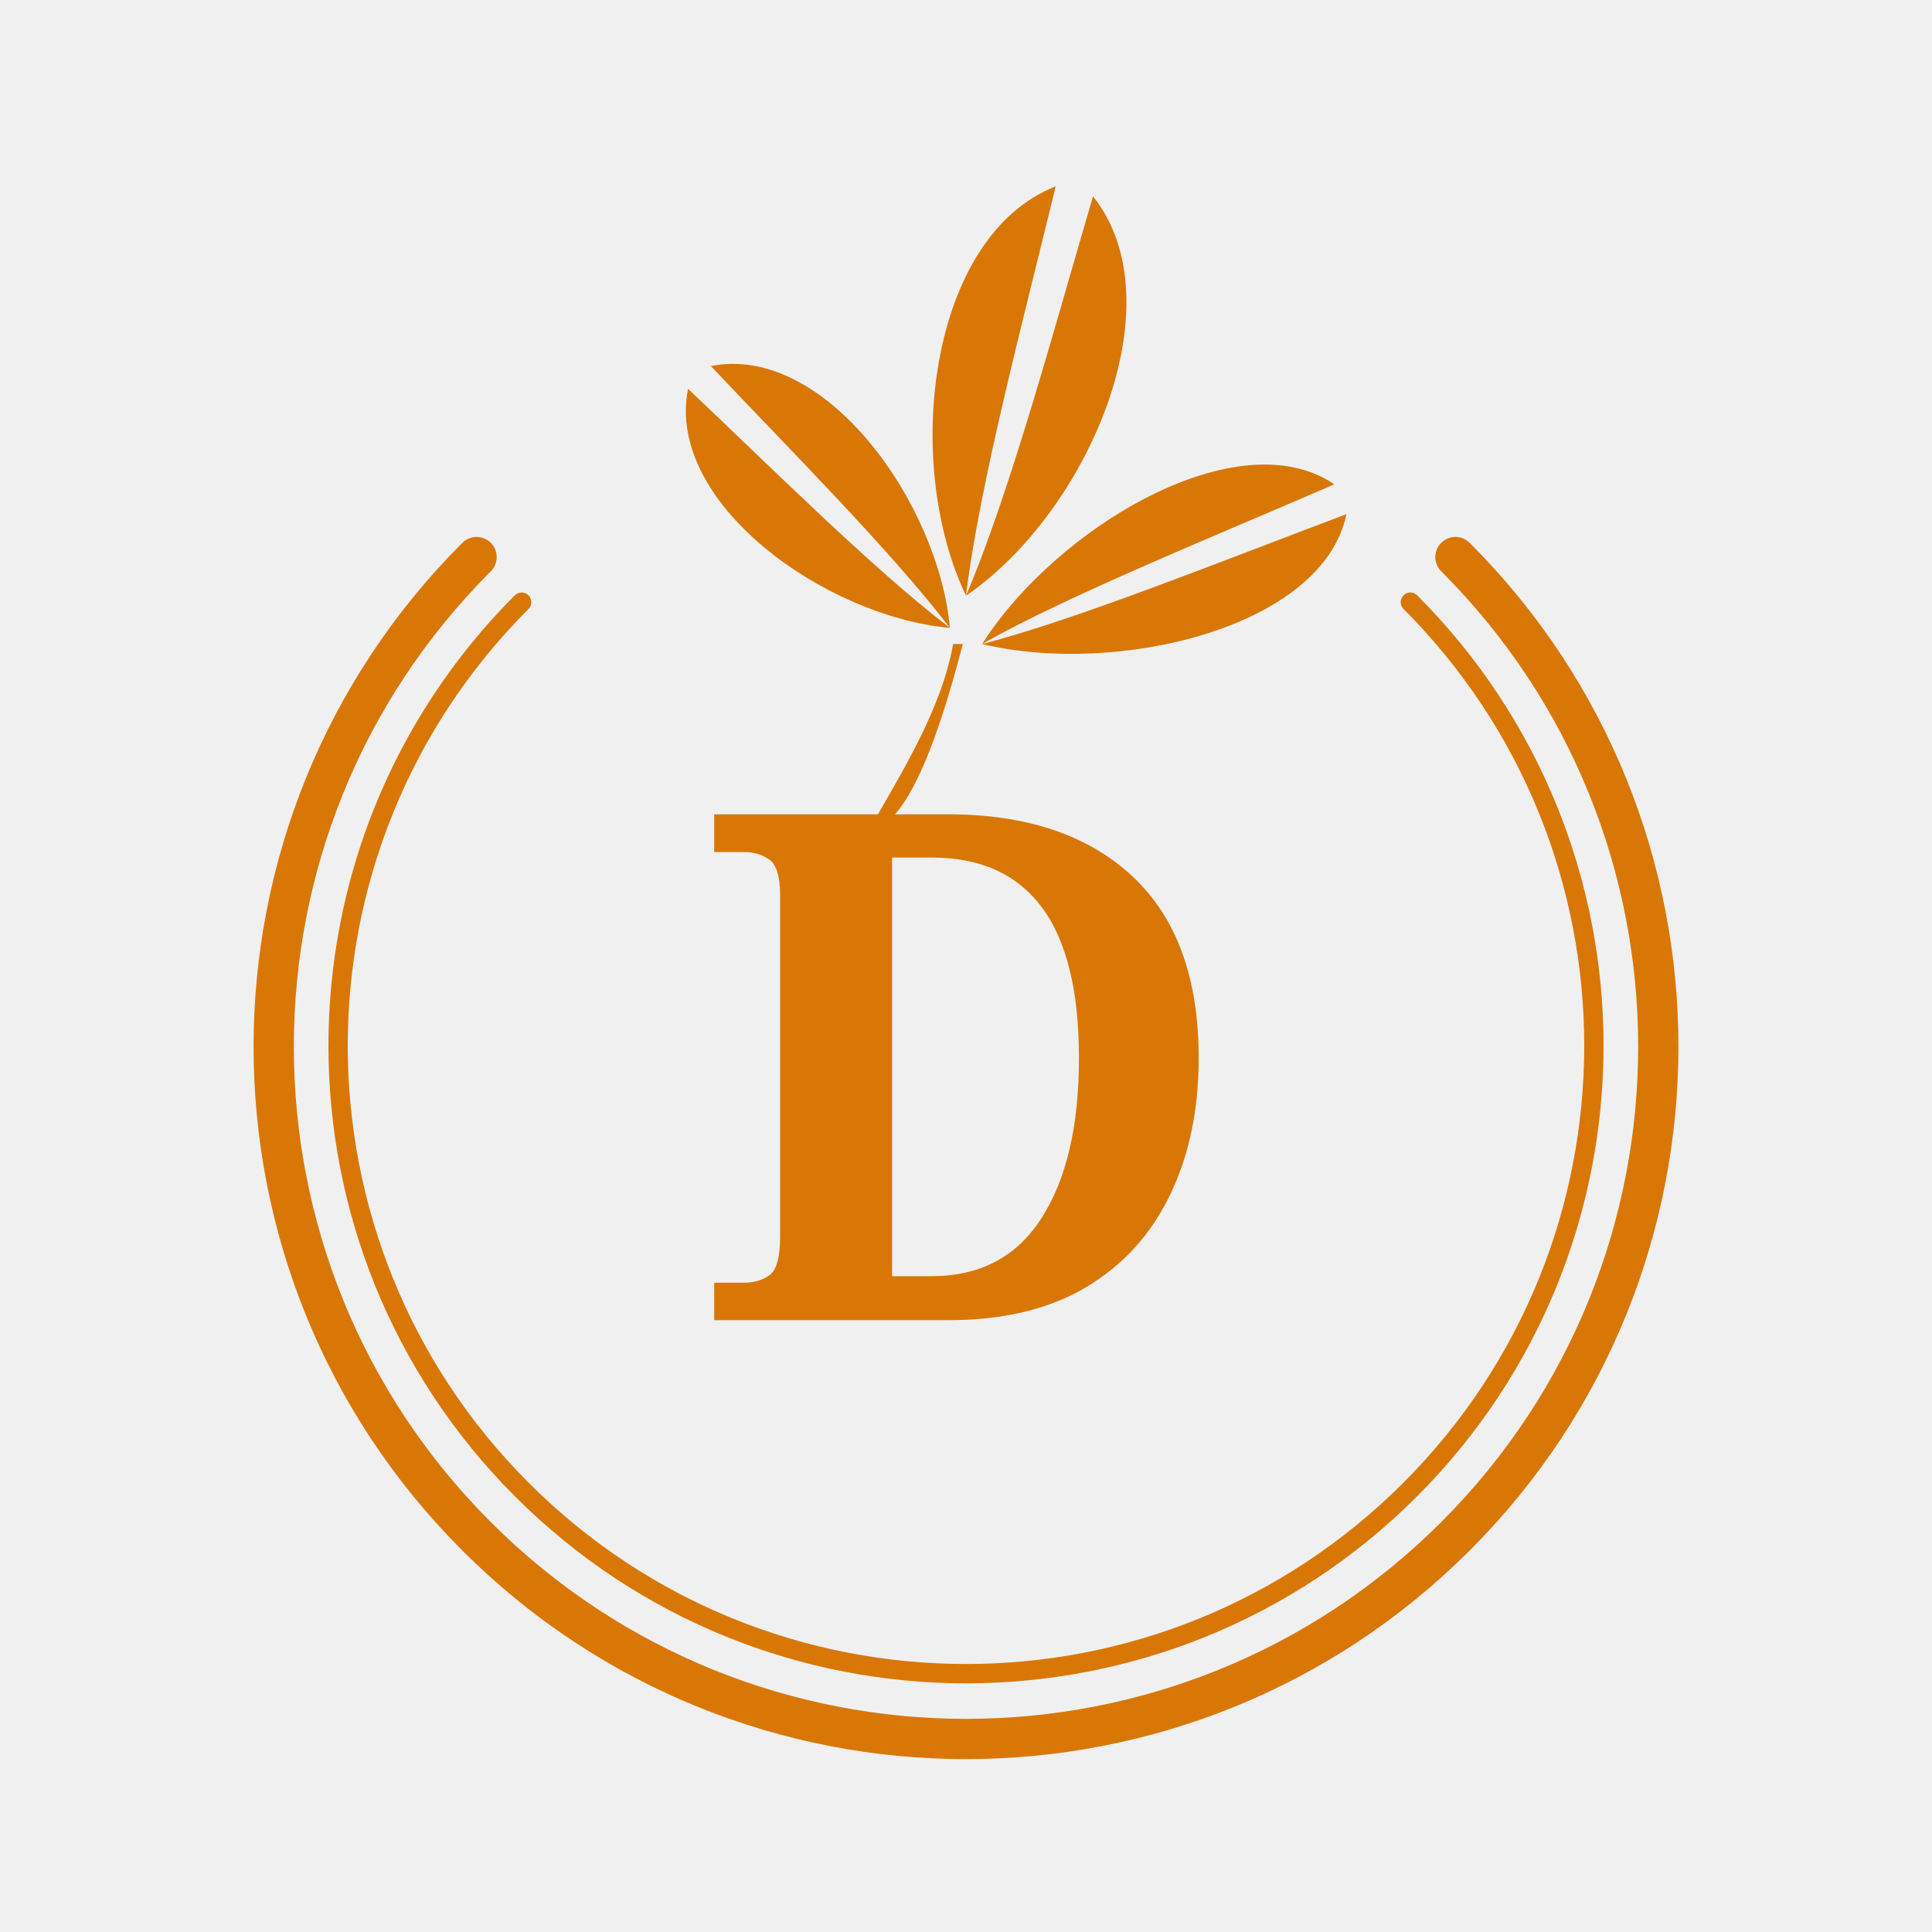
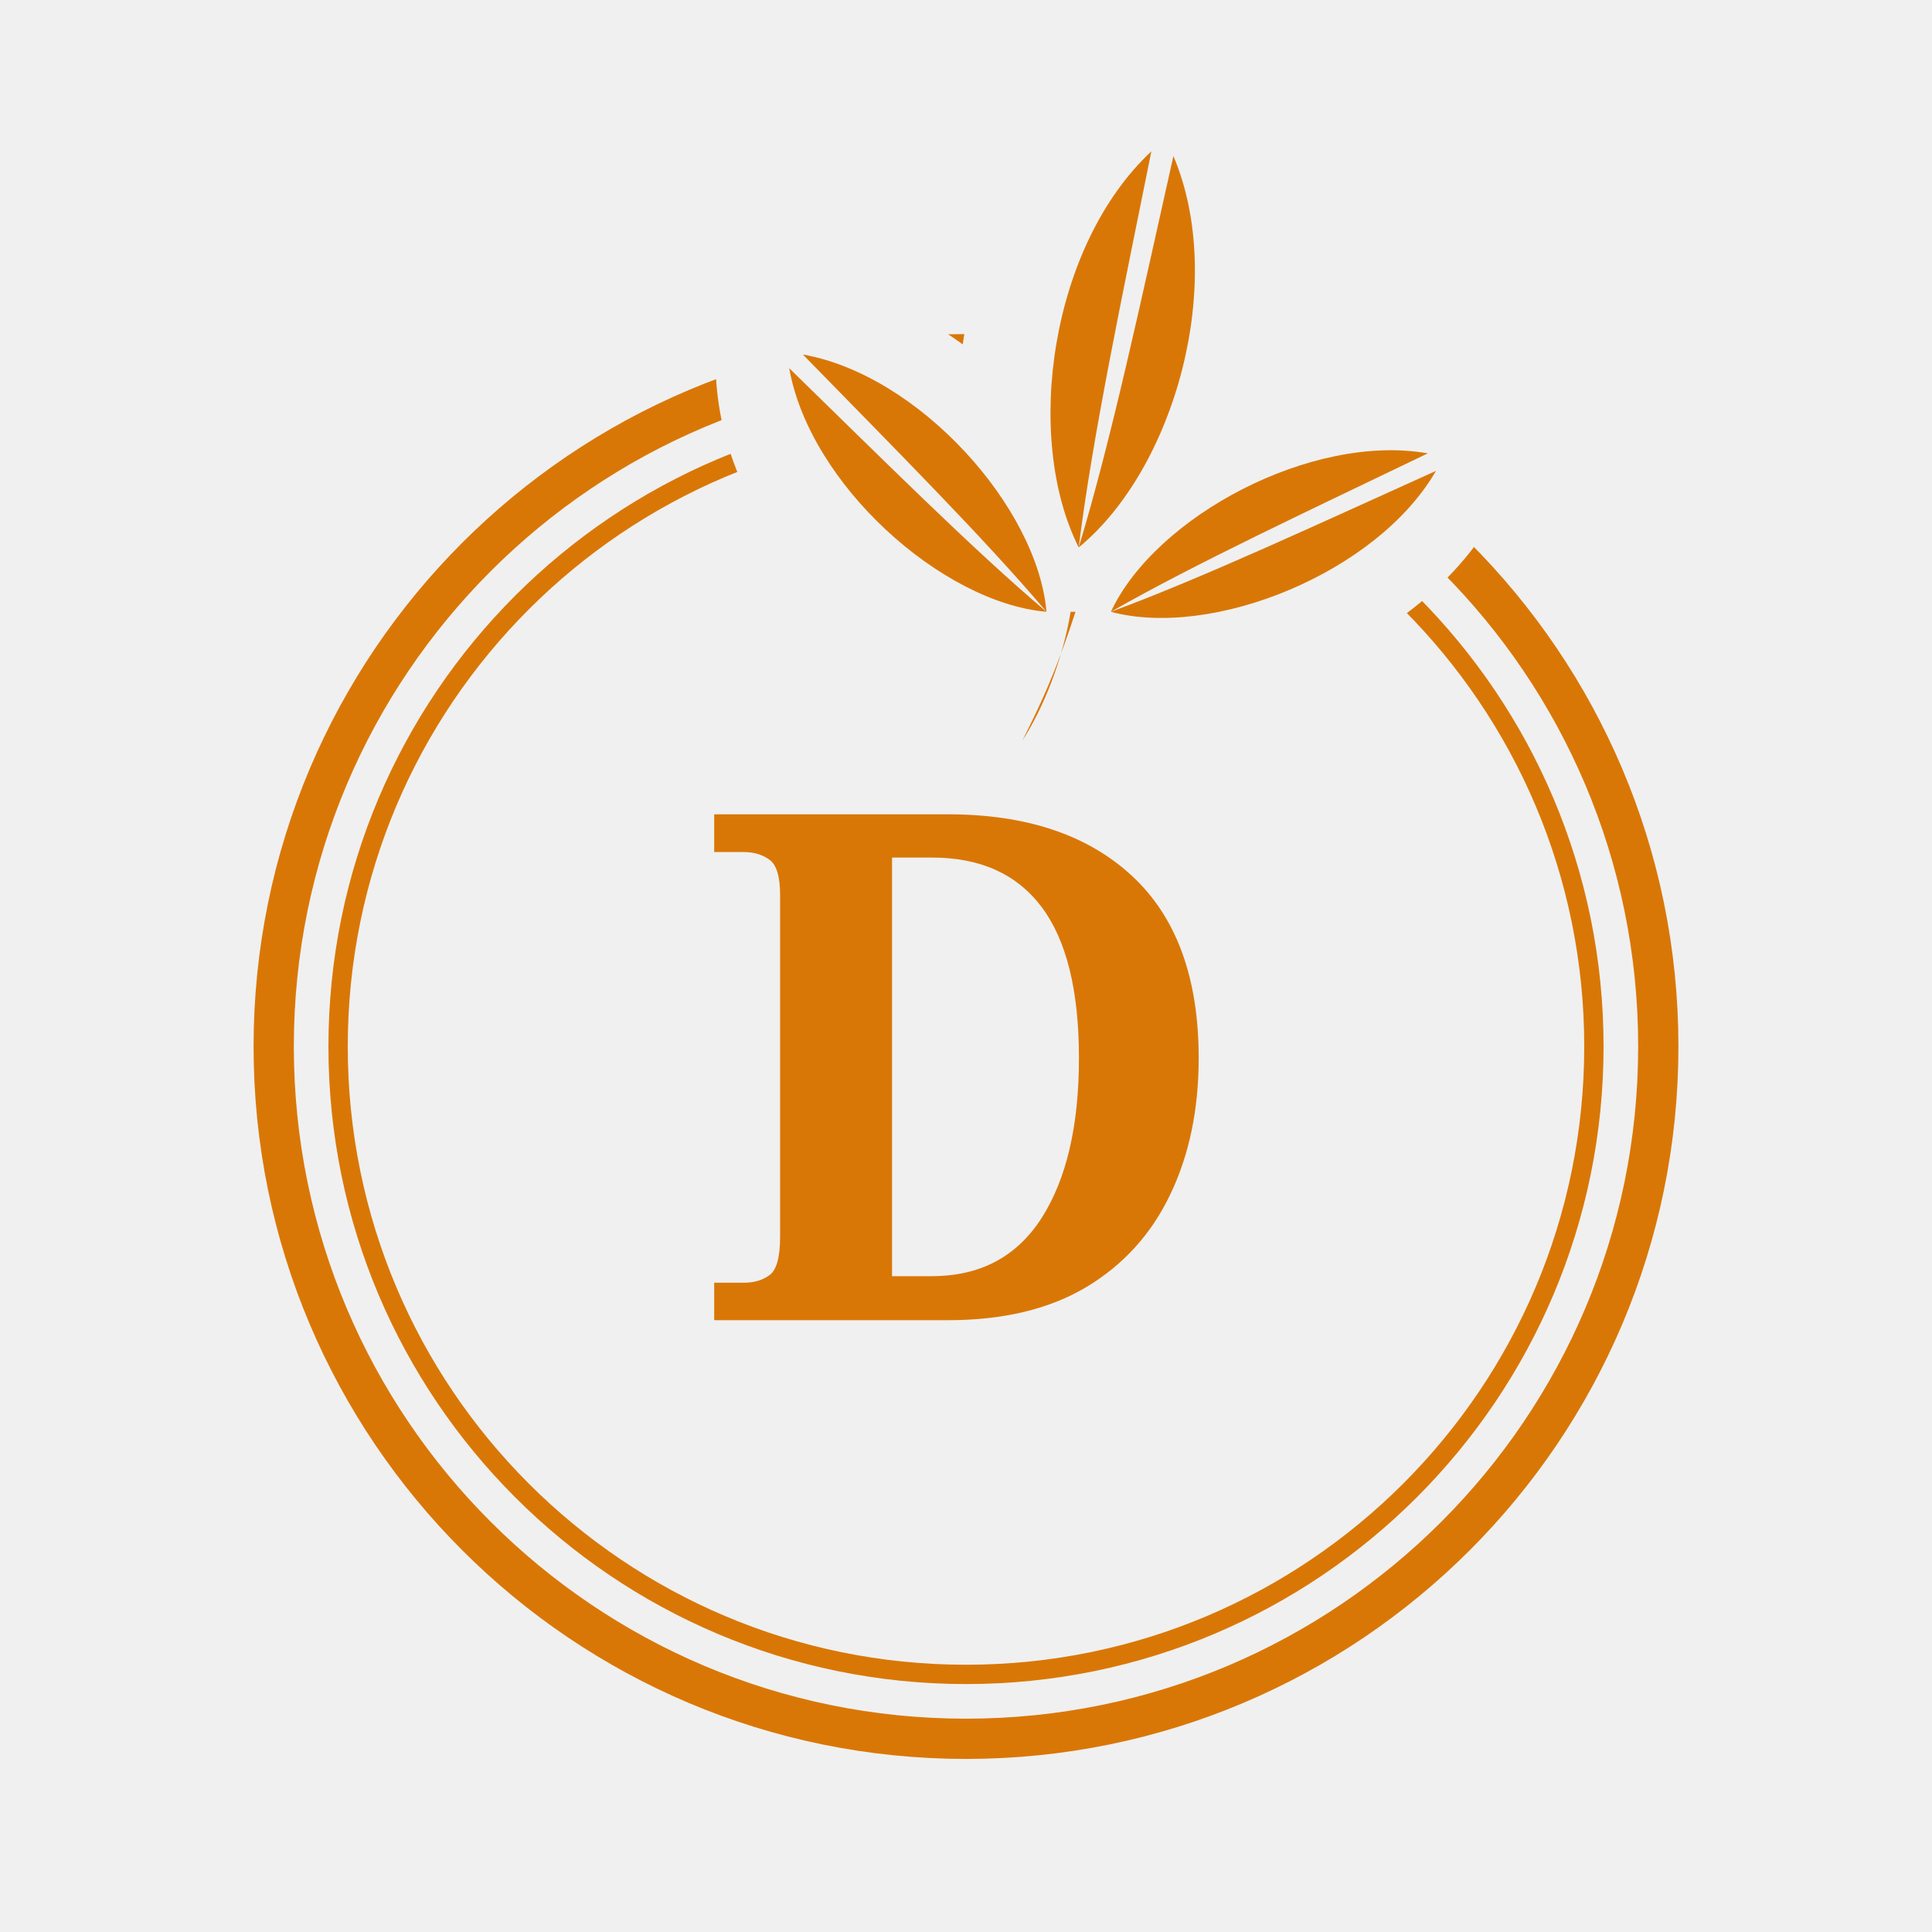
<svg xmlns="http://www.w3.org/2000/svg" viewBox="0 0 120 120" width="100%" height="100%">
-   <path d="M 90.4 34.6 A 43 43 0 1 1 29.6 34.6" fill="none" stroke="#d97706" stroke-width="2.5" stroke-linecap="round" />
-   <path d="M 87.6 37.4 A 39 39 0 1 1 32.4 37.4" fill="none" stroke="#d97706" stroke-width="1.2" stroke-linecap="round" />
+   <defs>
+     <mask id="circle-mask">
+       <rect x="0" y="0" width="120" height="120" fill="white" />
+       <g transform="translate(67, 38)">
+         <g fill="black" stroke="black" stroke-width="10" stroke-linejoin="round" stroke-linecap="round">
+           <path d="M 0,0 C -5,-5 -6,-16 0,-22 C 5,-16 4,-5 0,0 Z" transform="translate(-2, 0) rotate(-45)" />
+           <path d="M 0,0 C -5.8,-6 -6.8,-18 0,-25 C 5.8,-18 5,-6 0,0 Z" transform="translate(0, -4) rotate(12)" />
+           <path d="M 0,0 C -5,-5 -6,-16 0,-22 C 5,-16 4,-5 0,0 Z" transform="translate(2, 0) rotate(65)" />
+           <path d="M -0.5,0 C -1,3 -2.2,6 -3.5,8 C -2.5,6 -1.5,4 -0.2,0 Z" />
+         </g>
+       </g>
+     </mask>
+   </defs>
+   <g mask="url(#circle-mask)">
+     <circle cx="60" cy="65" r="43" fill="none" stroke="#d97706" stroke-width="2.5" />
+     <circle cx="60" cy="65" r="39" fill="none" stroke="#d97706" stroke-width="1.2" />
+   </g>
  <text x="60" y="82" font-family="'Playfair Display', Georgia, serif" font-size="44" font-weight="800" fill="#d97706" text-anchor="middle">D</text>
-   <g transform="translate(60, 40)">
-     <g transform="translate(-1, -1) rotate(-45)">
-       <path d="M 0,0 C -5,-6 -7,-18 -1,-22 C -0.8,-15 -0.8,-6 0,0 Z" fill="#d97706" />
-       <path d="M 0,0 C 5,-6 7,-18 1,-22 C 0.8,-15 0.8,-6 0,0 Z" fill="#d97706" />
+   <g transform="translate(67, 38)">
+     <g transform="translate(-2, 0) rotate(-45)">
+       <path d="M 0,0 C -4.2,-5 -4.8,-16 -0.6,-22 C -0.5,-14 -0.5,-6 0,0 Z" fill="#d97706" />
+       <path d="M 0,0 C 4.2,-5 4.8,-16 0.6,-22 C 0.5,-14 0.5,-6 0,0 Z" fill="#d97706" />
    </g>
-     <g transform="translate(0, -3) rotate(15)">
-       <path d="M 0,0 C -6,-7 -8,-21 -1.2,-26 C -1,-18 -1,-7 0,0 Z" fill="#d97706" />
-       <path d="M 0,0 C 6,-7 8,-21 1.2,-26 C 1,-18 1,-7 0,0 Z" fill="#d97706" />
+     <g transform="translate(0, -4) rotate(12)">
+       <path d="M 0,0 C -4.8,-6 -5.6,-18 -0.7,-25 C -0.6,-16 -0.6,-7 0,0 Z" fill="#d97706" />
+       <path d="M 0,0 C 4.8,-6 5.6,-18 0.7,-25 C 0.6,-16 0.6,-7 0,0 Z" fill="#d97706" />
    </g>
-     <g transform="translate(1, 0) rotate(68)">
-       <path d="M 0,0 C -5,-7 -7,-20 -1,-24 C -0.8,-16 -0.8,-6 0,0 Z" fill="#d97706" />
-       <path d="M 0,0 C 5,-7 7,-20 1,-24 C 0.8,-16 0.8,-6 0,0 Z" fill="#d97706" />
+     <g transform="translate(2, 0) rotate(65)">
+       <path d="M 0,0 C -4.2,-5 -4.8,-16 -0.6,-22 C -0.5,-14 -0.5,-6 0,0 Z" fill="#d97706" />
+       <path d="M 0,0 C 4.2,-5 4.8,-16 0.6,-22 C 0.5,-14 0.5,-6 0,0 Z" fill="#d97706" />
    </g>
-     <path d="M -0.8,0 C -1.5,4 -4,8 -6,11.5 C -4,11.5 -2,7 -0.2,0 Z" fill="#d97706" />
+     <path d="M -0.5,0 C -1,3 -2.2,6 -3.5,8 C -2.5,6 -1.5,4 -0.2,0 Z" fill="#d97706" />
  </g>
</svg>
